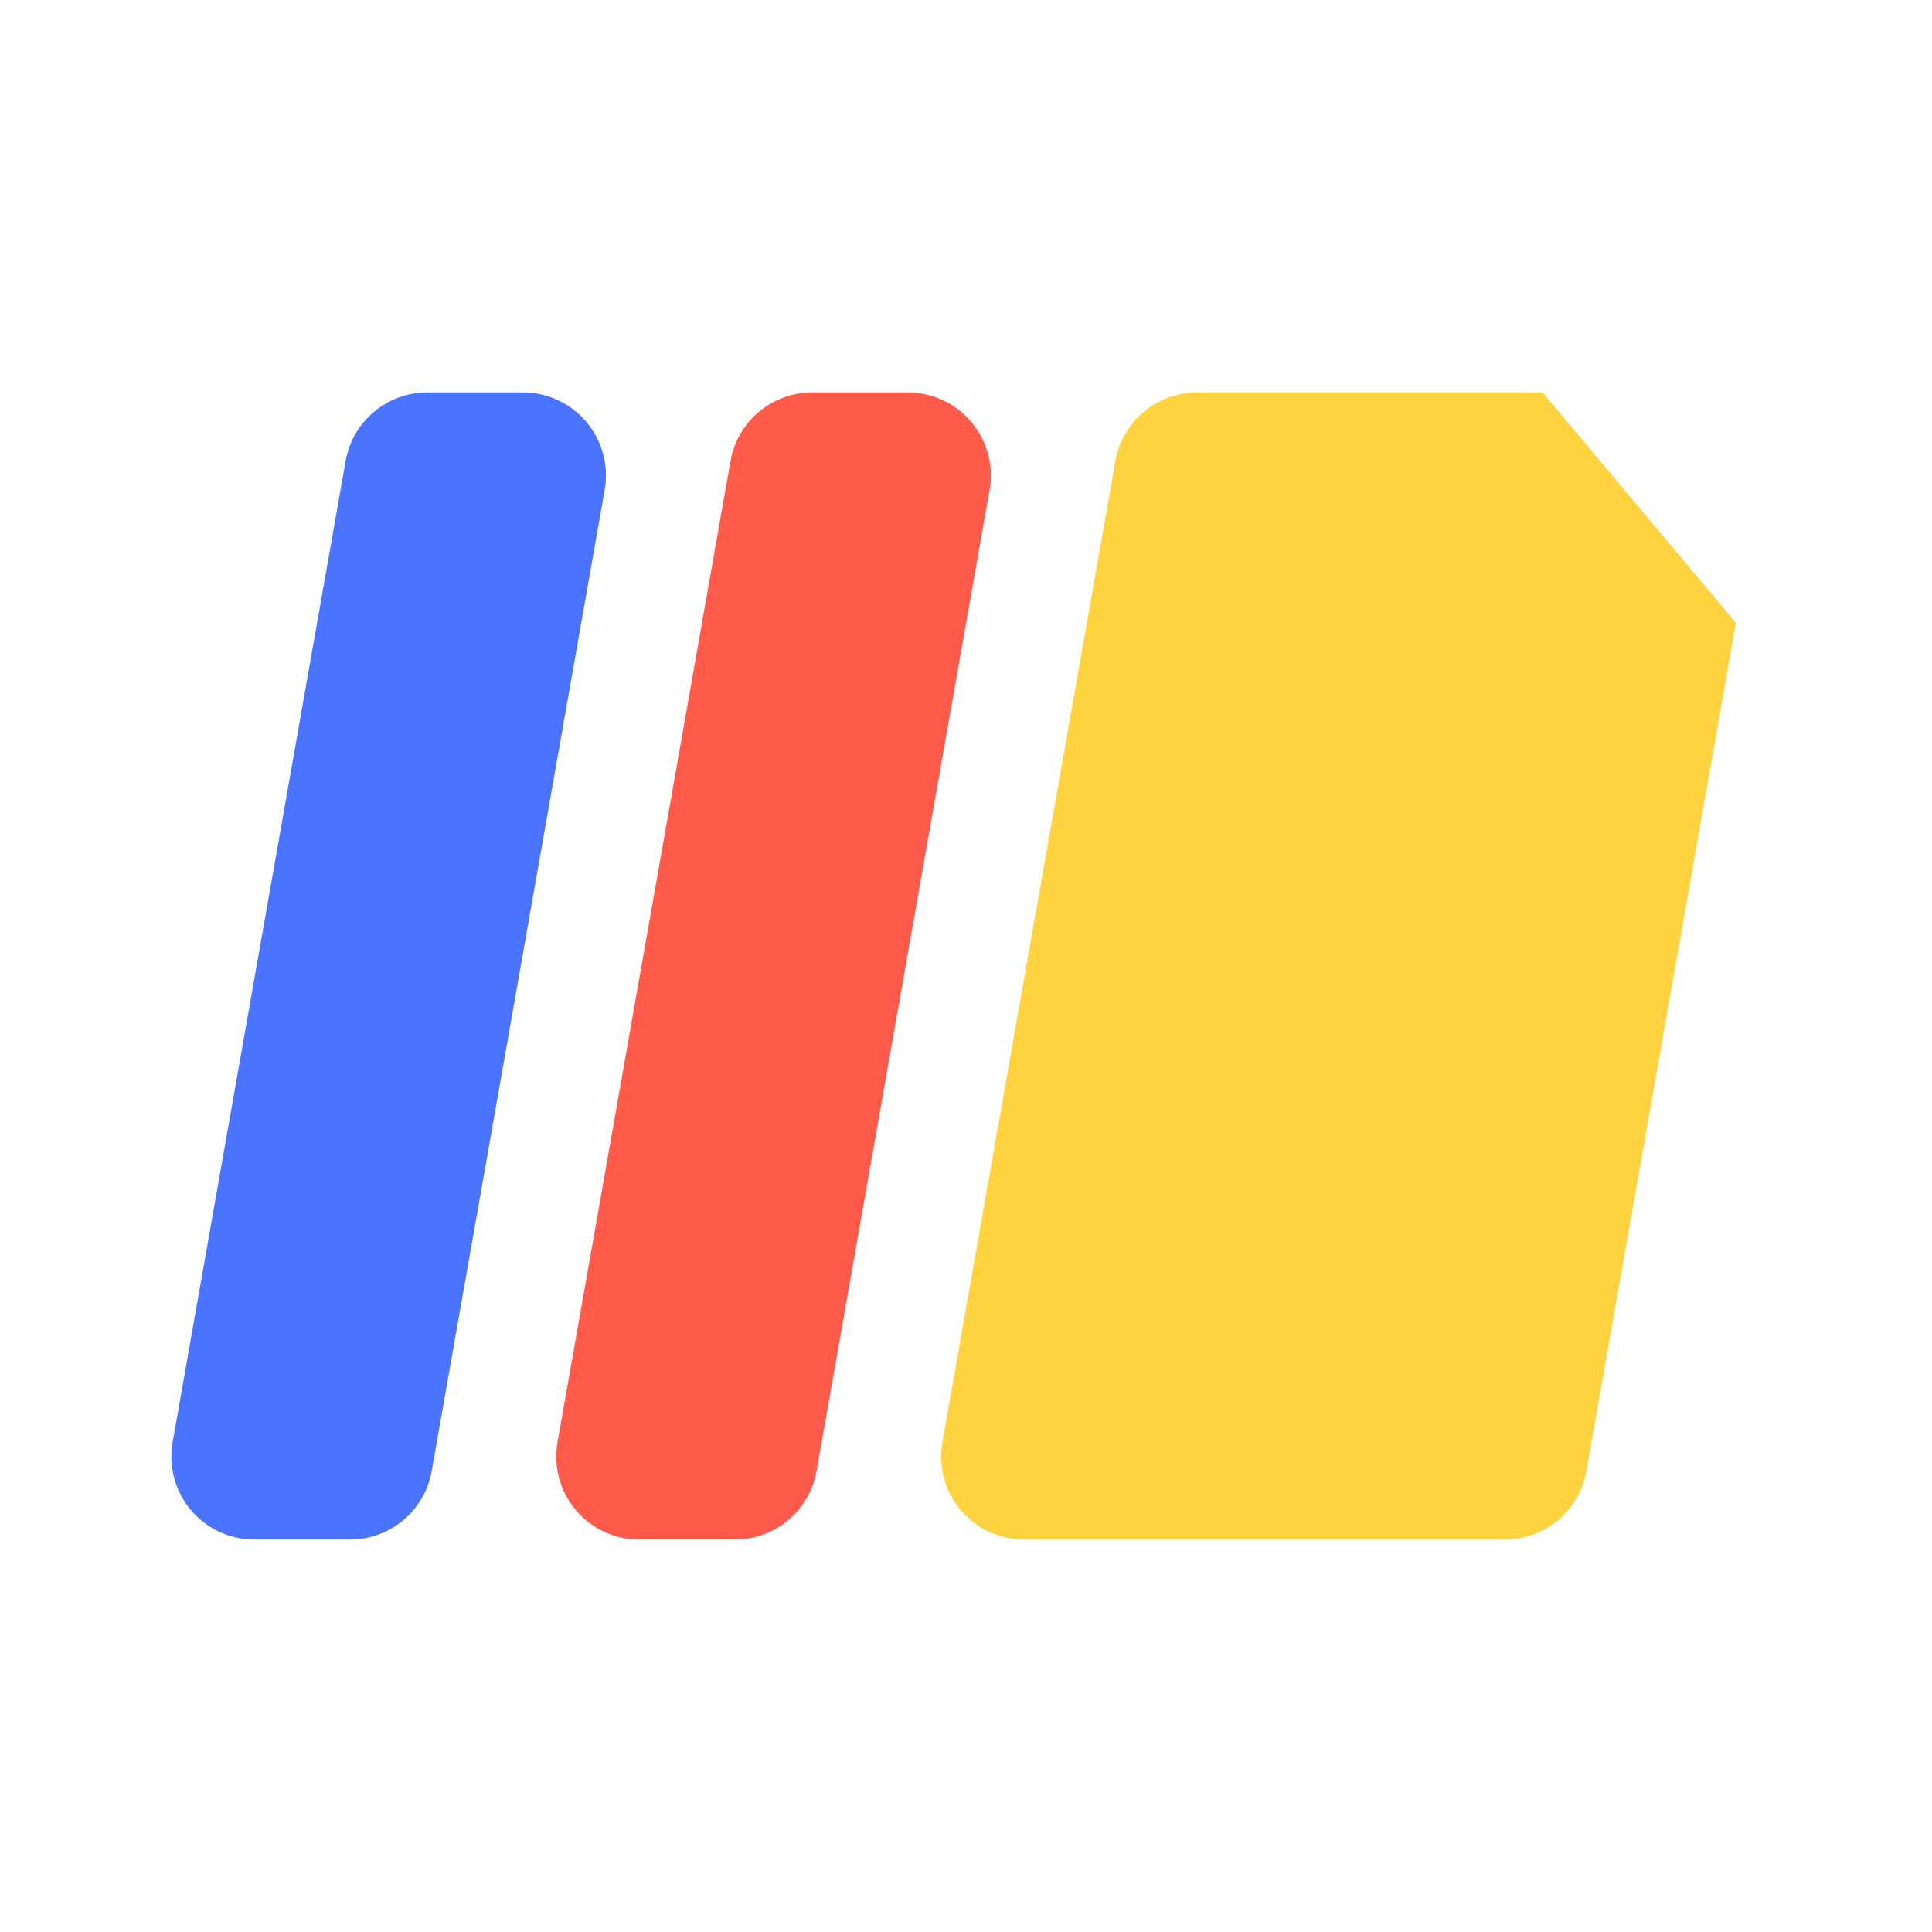
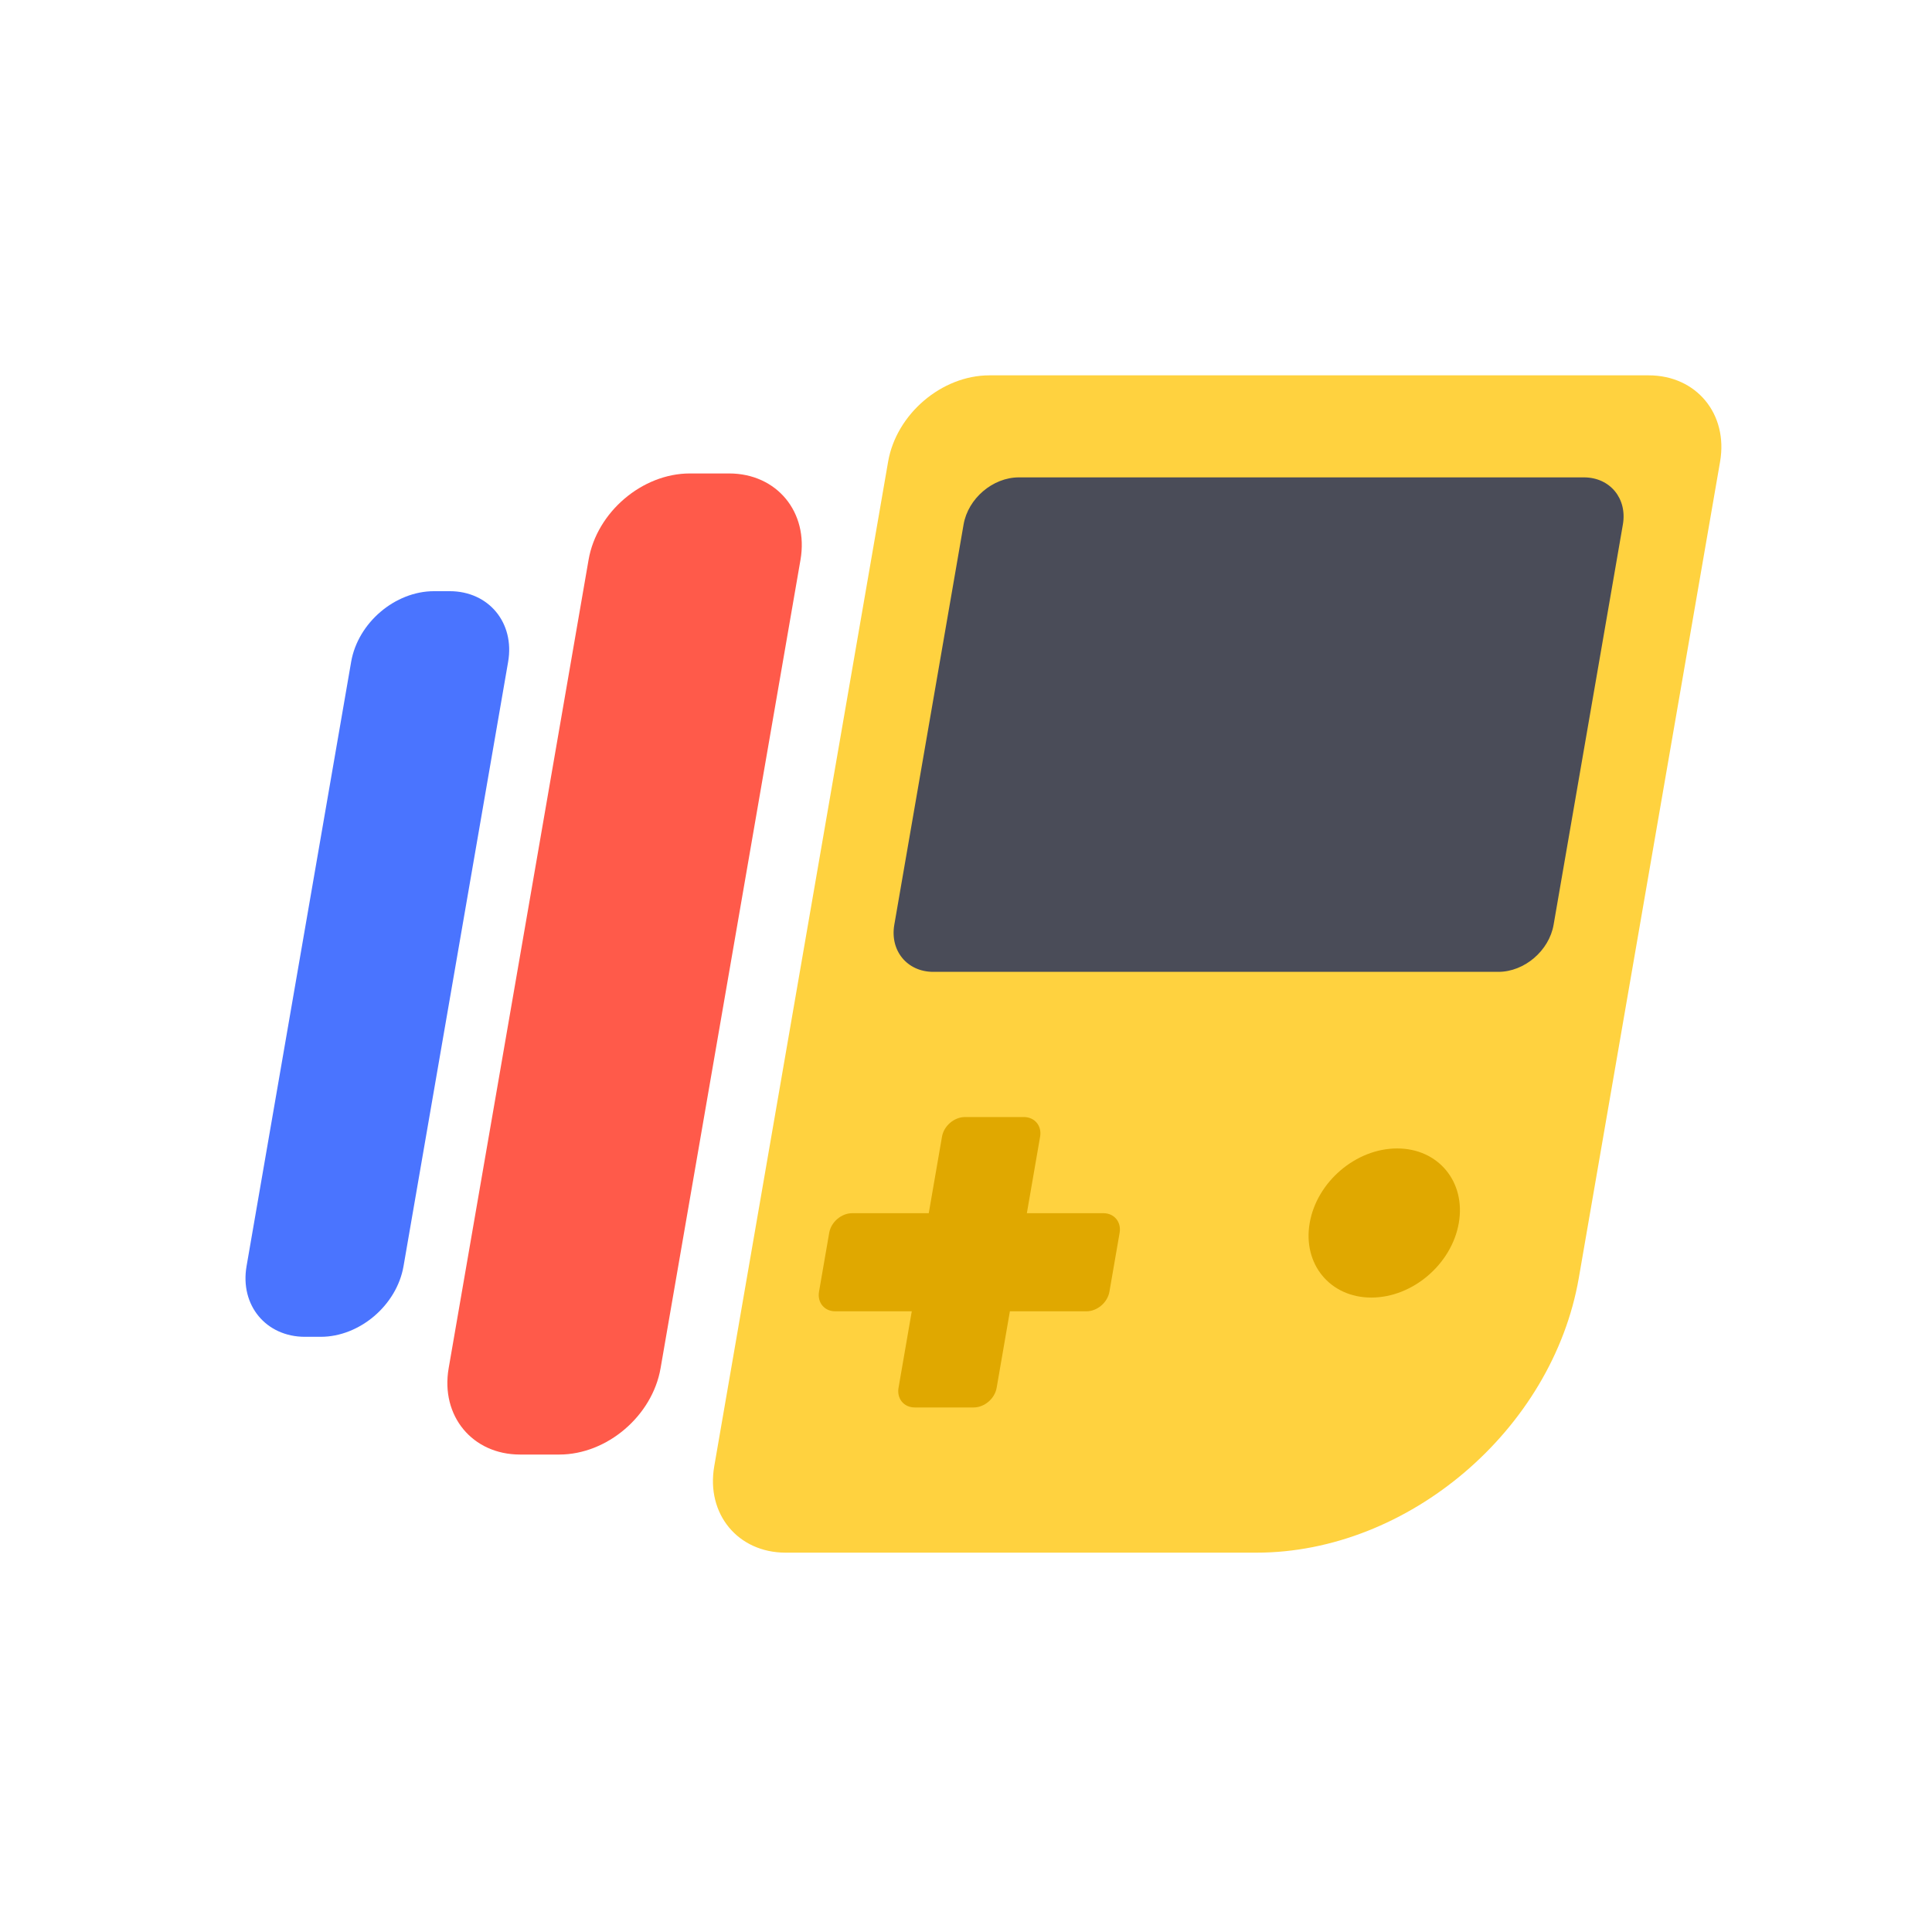
<svg xmlns="http://www.w3.org/2000/svg" viewBox="0 0 512 512">
-   <g id="icon">
-     <path fill="#4A74FF" d="M67.42 408A22 22 0 0 1 45.75 382.18L91.59 122.18A22 22 0 0 1 113.26 104L138.58 104A22 22 0 0 1 160.25 129.82L114.41 389.82A22 22 0 0 1 92.74 408Z" />
-     <path fill="#FF5A4A" d="M169.42 408A22 22 0 0 1 147.75 382.18L193.59 122.18A22 22 0 0 1 215.26 104L240.58 104A22 22 0 0 1 262.25 129.82L216.41 389.82A22 22 0 0 1 194.74 408Z" />
-     <path fill="#FFD23F" d="M271.42 408A22 22 0 0 1 249.75 382.18L295.59 122.18A22 22 0 0 1 317.26 104L408.8 104L460.03 165.06L420.41 389.82A22 22 0 0 1 398.74 408Z" />
+   <g id="icon" transform="matrix(1.04 0 -0.18 1.04 106.2 99.47)">
+     <path fill="#4A74FF" d="M18 55H22A18 18 0 0 1 40 73V227A18 18 0 0 1 22 245H18A18 18 0 0 1 0 227V73A18 18 0 0 1 18 55Z" />
+     <path fill="#FF5A4A" d="M78 25H88A22 22 0 0 1 110 47V253A22 22 0 0 1 88 275H78A22 22 0 0 1 56 253V47A22 22 0 0 1 78 25Z" />
+     <path fill="#FFD23F" d="M150 0H318A22 22 0 0 1 340 22V230A70 70 0 0 1 270 300H150A22 22 0 0 1 128 278V22A22 22 0 0 1 150 0Z" />
+     <path fill="#4A4C58" d="M162 26H306A12 12 0 0 1 318 38V140A12 12 0 0 1 306 152H162A12 12 0 0 1 150 140V38A12 12 0 0 1 162 26Z" />
+     <path fill="#E0A800" d="M171.5 194A5 5 0 0 1 176.5 189H191.5A5 5 0 0 1 196.5 194V213.5H216A5 5 0 0 1 221 218.5V233.5A5 5 0 0 1 216 238.5H196.5V258A5 5 0 0 1 191.5 263H176.5A5 5 0 0 1 171.5 258V238.5H152A5 5 0 0 1 147 233.5V218.5A5 5 0 0 1 152 213.5H171.5Z" />
+     <path fill="#E0A800" d="M269 216A19 19 0 1 0 307 216A19 19 0 1 0 269 216Z" />
  </g>
</svg>
